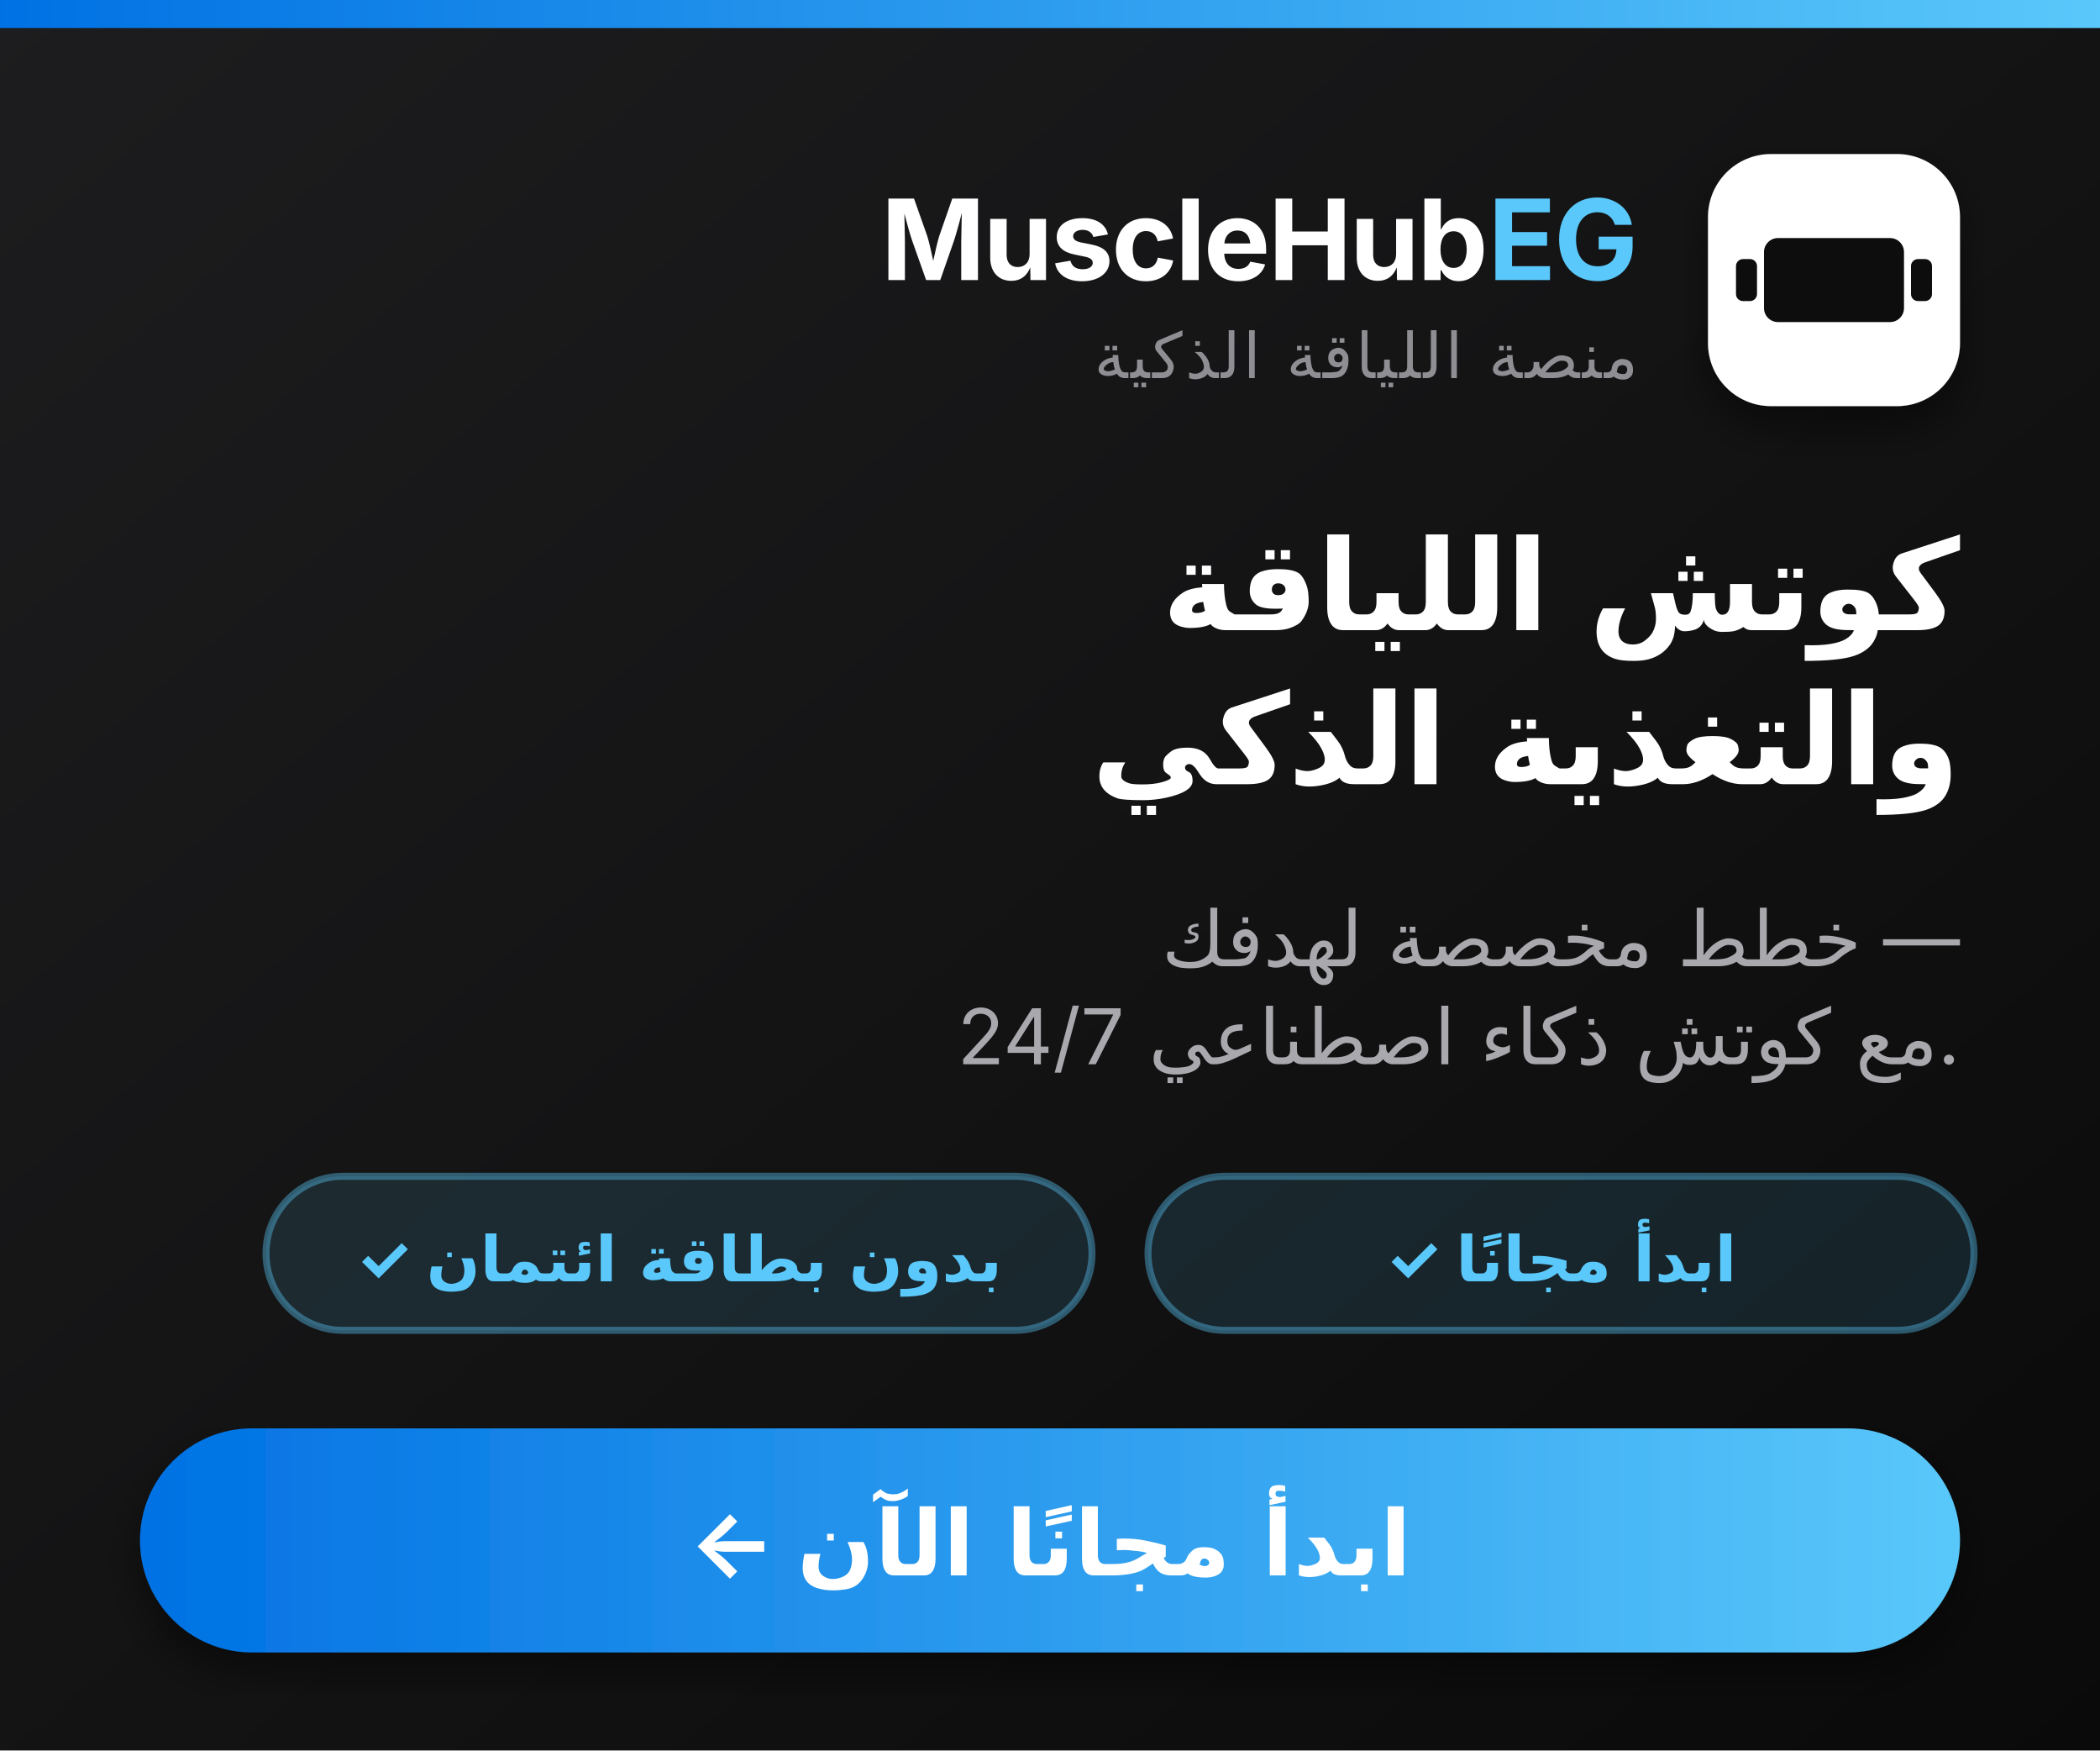
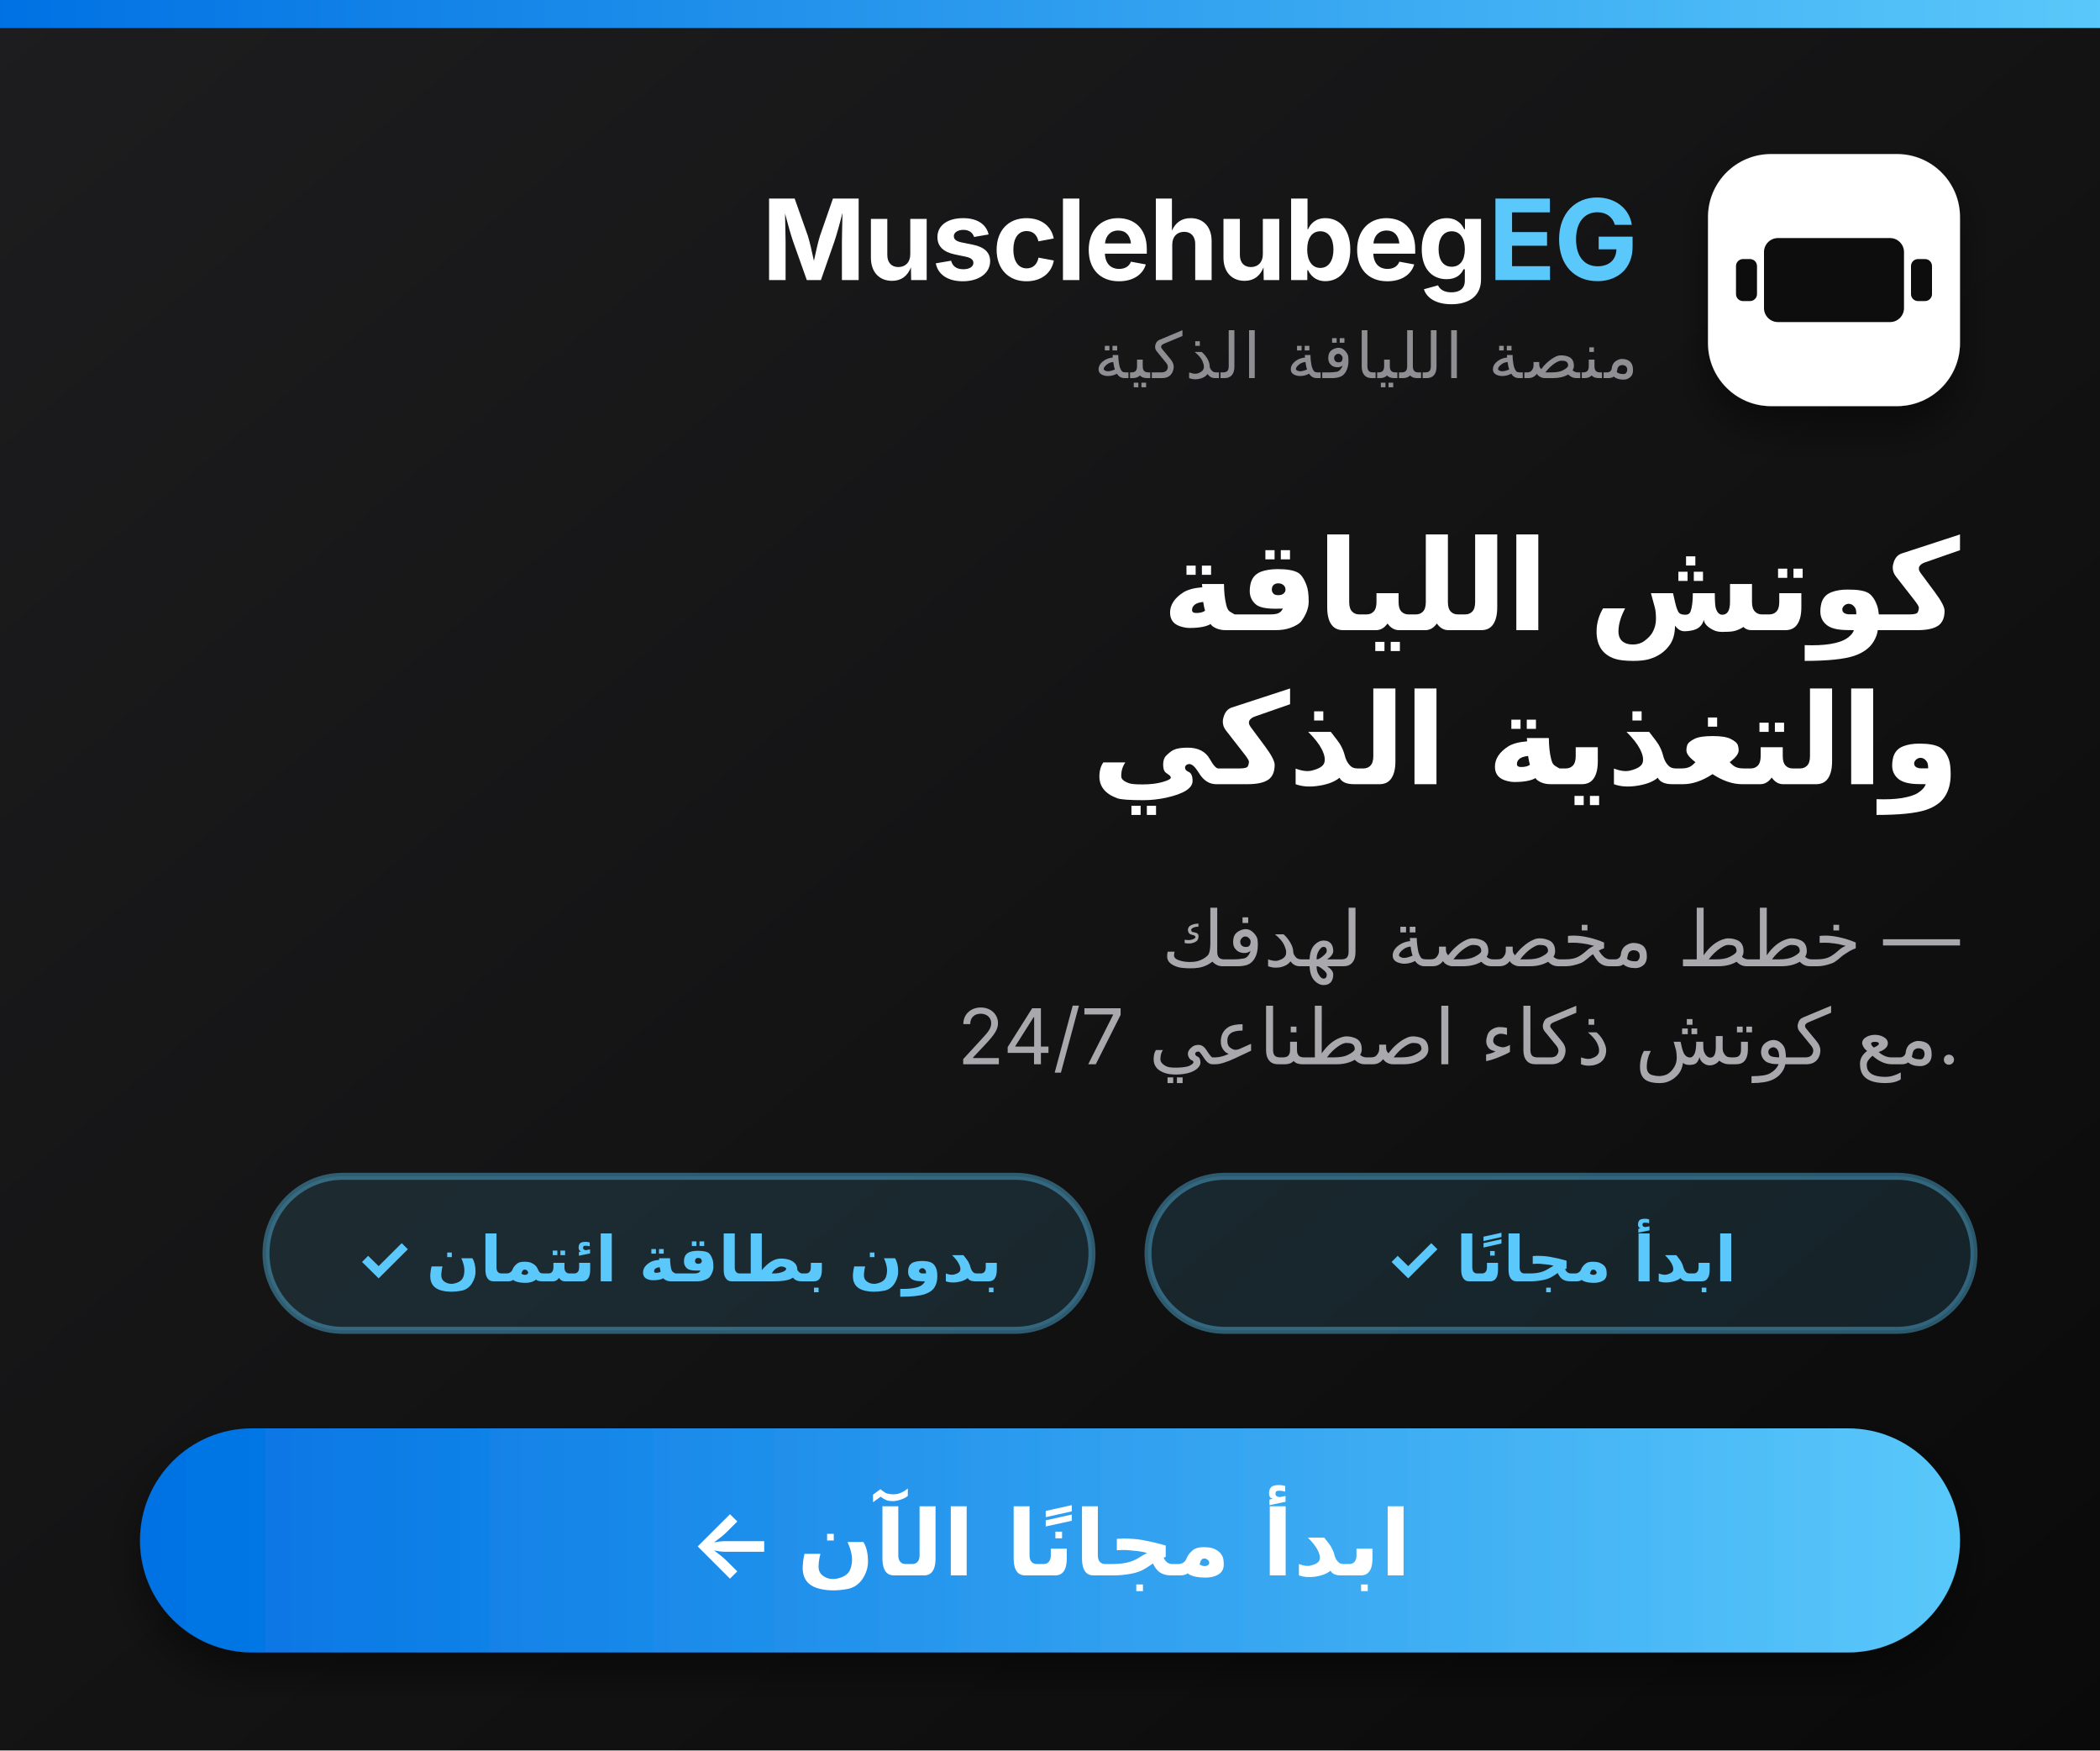
- <svg xmlns="http://www.w3.org/2000/svg" viewBox="0 0 300 250" preserveAspectRatio="xMidYMid meet" role="img" aria-label="MuscleHubEG — كوتش اللياقة والتغذية الذكي. خطط مخصصة + كوتش 24/7. ابدأ مجانًا.">
+ <svg xmlns="http://www.w3.org/2000/svg" viewBox="0 0 300 250" preserveAspectRatio="xMidYMid meet" role="img" aria-label="Musclehubeg — كوتش اللياقة والتغذية الذكي. خطط مخصصة + كوتش 24/7. ابدأ مجانًا.">
  <defs>
    <linearGradient id="bm-ar-bg" x1="0" y1="0" x2="1" y2="1">
      <stop offset="0%" stop-color="#1d1d1f" />
      <stop offset="100%" stop-color="#0a0a0a" />
    </linearGradient>
    <linearGradient id="bm-ar-accent" x1="0" y1="0" x2="1" y2="0">
      <stop offset="0%" stop-color="#0071e3" />
      <stop offset="100%" stop-color="#5ac8fa" />
    </linearGradient>
    <linearGradient id="bm-ar-cta" x1="0" y1="0" x2="1" y2="0">
      <stop offset="0%" stop-color="#0071e3" />
      <stop offset="100%" stop-color="#5ac8fa" />
    </linearGradient>
    <filter id="bm-ar-shadow" x="-10%" y="-10%" width="120%" height="130%">
      <feGaussianBlur in="SourceAlpha" stdDeviation="3" />
      <feOffset dx="0" dy="3" result="offsetblur" />
      <feComponentTransfer>
        <feFuncA type="linear" slope="0.45" />
      </feComponentTransfer>
      <feMerge>
        <feMergeNode />
        <feMergeNode in="SourceGraphic" />
      </feMerge>
    </filter>
  </defs>
  <rect x="0" y="0" width="300" height="250" fill="url(#bm-ar-bg)" />
  <rect x="0" y="0" width="300" height="4" fill="url(#bm-ar-accent)" />
  <g transform="translate(244, 22)">
    <g filter="url(#bm-ar-shadow)">
      <rect x="0" y="0" width="36" height="36" rx="9" fill="#ffffff" />
      <rect x="8" y="12" width="20" height="12" rx="2" fill="#0a0a0a" />
      <rect x="4" y="15" width="3" height="6" rx="1" fill="#0a0a0a" />
      <rect x="29" y="15" width="3" height="6" rx="1" fill="#0a0a0a" />
    </g>
-     <text x="-10" y="18" text-anchor="end" font-family="Cairo, Inter, system-ui, sans-serif" font-size="16" font-weight="700" fill="#ffffff" letter-spacing="-0.3">MuscleHub<tspan fill="#5ac8fa">EG</tspan>
+     <text x="-10" y="18" text-anchor="end" font-family="Cairo, Inter, system-ui, sans-serif" font-size="16" font-weight="700" fill="#ffffff" letter-spacing="-0.3">Musclehubeg<tspan fill="#5ac8fa">EG</tspan>
    </text>
    <text x="-10" y="32" text-anchor="end" font-family="Cairo, Inter, system-ui, sans-serif" font-size="9" font-weight="500" fill="#8e8e93" letter-spacing="0.4">منصة اللياقة الذكية</text>
  </g>
  <text x="280" y="90" text-anchor="end" font-family="Cairo, Inter, system-ui, sans-serif" font-size="18" font-weight="700" fill="#ffffff" letter-spacing="-0.3">كوتش اللياقة</text>
  <text x="280" y="112" text-anchor="end" font-family="Cairo, Inter, system-ui, sans-serif" font-size="18" font-weight="700" fill="#ffffff" letter-spacing="-0.3">والتغذية الذكي</text>
  <text x="280" y="138" text-anchor="end" font-family="Cairo, Inter, system-ui, sans-serif" font-size="11" font-weight="400" fill="#a8a8ad">خطط مخصصة لهدفك —</text>
  <text x="280" y="152" text-anchor="end" font-family="Cairo, Inter, system-ui, sans-serif" font-size="11" font-weight="400" fill="#a8a8ad">مع كوتش ذكاء اصطناعي 24/7.</text>
  <g transform="translate(38, 168)">
    <rect x="0" y="0" width="118" height="22" rx="11" fill="#5ac8fa" fill-opacity="0.12" stroke="#5ac8fa" stroke-opacity="0.4" stroke-width="1" />
    <text x="59" y="15" text-anchor="middle" font-family="Cairo, Inter, system-ui, sans-serif" font-size="9" font-weight="700" fill="#5ac8fa">✓ بدون بطاقة ائتمان</text>
  </g>
  <g transform="translate(164, 168)">
    <rect x="0" y="0" width="118" height="22" rx="11" fill="#5ac8fa" fill-opacity="0.12" stroke="#5ac8fa" stroke-opacity="0.4" stroke-width="1" />
    <text x="59" y="15" text-anchor="middle" font-family="Cairo, Inter, system-ui, sans-serif" font-size="9" font-weight="700" fill="#5ac8fa">✓ ابدأ مجانًا</text>
  </g>
  <g transform="translate(20, 204)" filter="url(#bm-ar-shadow)">
    <rect x="0" y="0" width="260" height="32" rx="16" fill="url(#bm-ar-cta)" />
    <text x="130" y="21" text-anchor="middle" font-family="Cairo, Inter, system-ui, sans-serif" font-size="13" font-weight="700" fill="#ffffff">← ابدأ مجانًا الآن</text>
  </g>
</svg>
